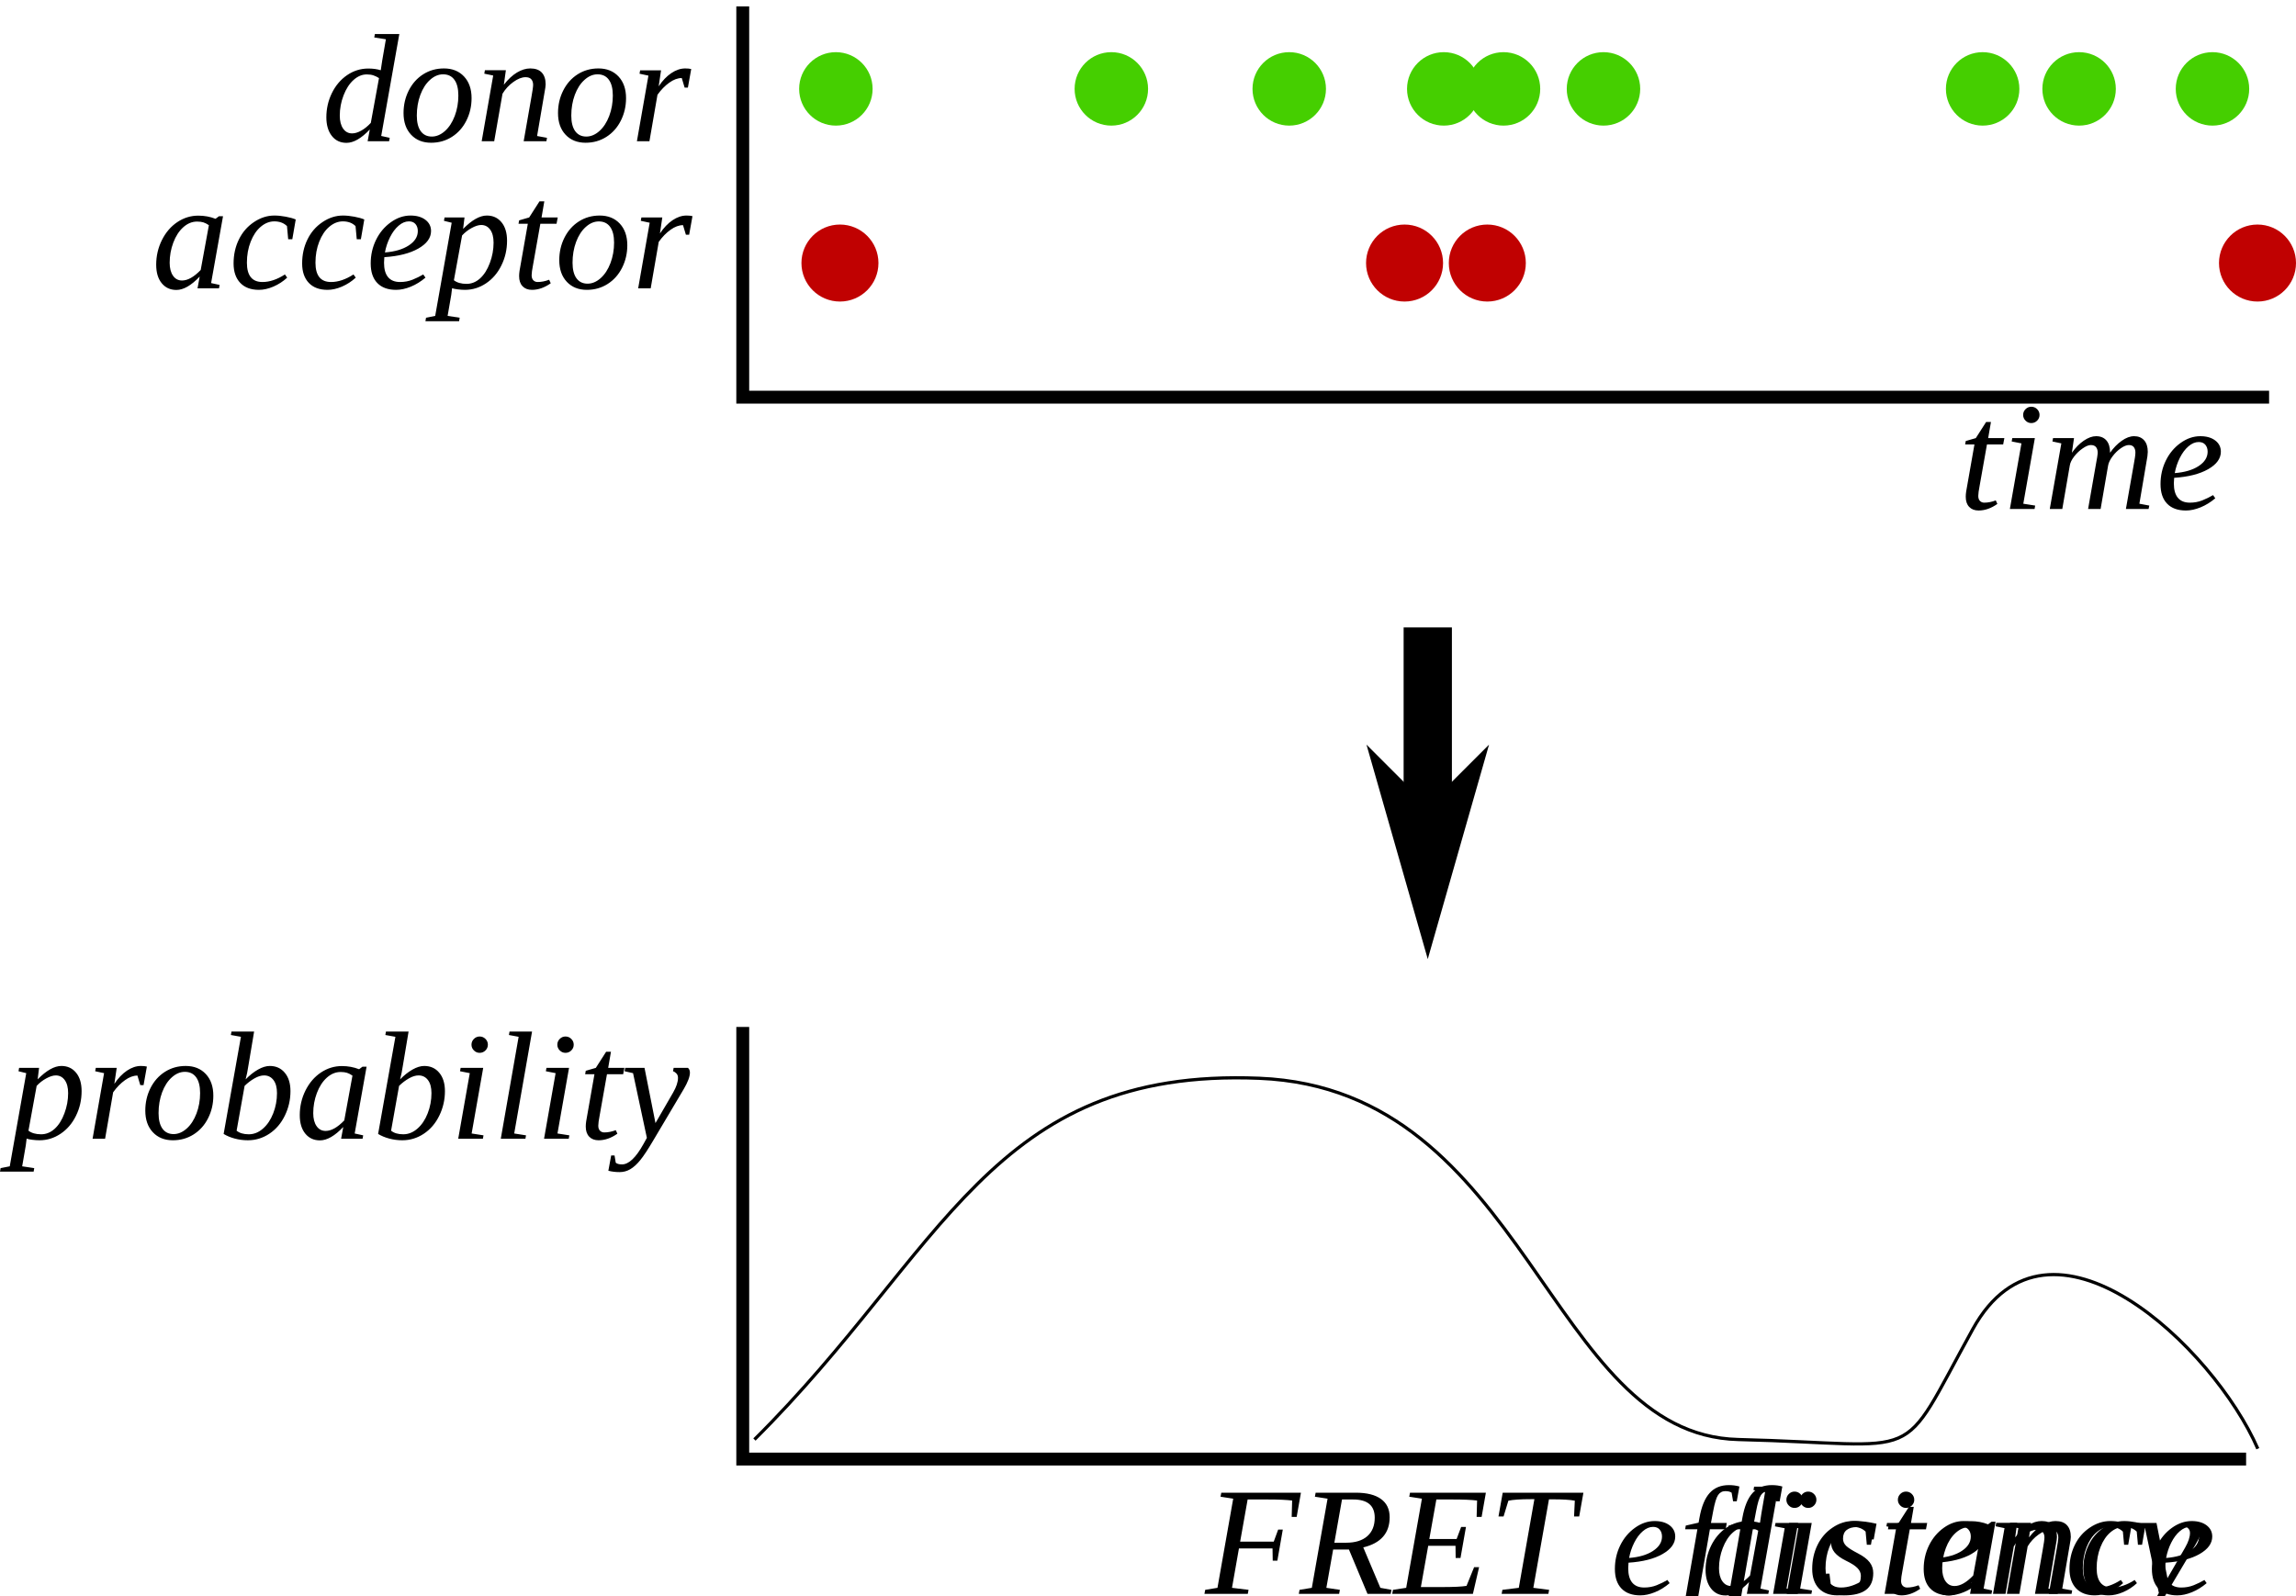
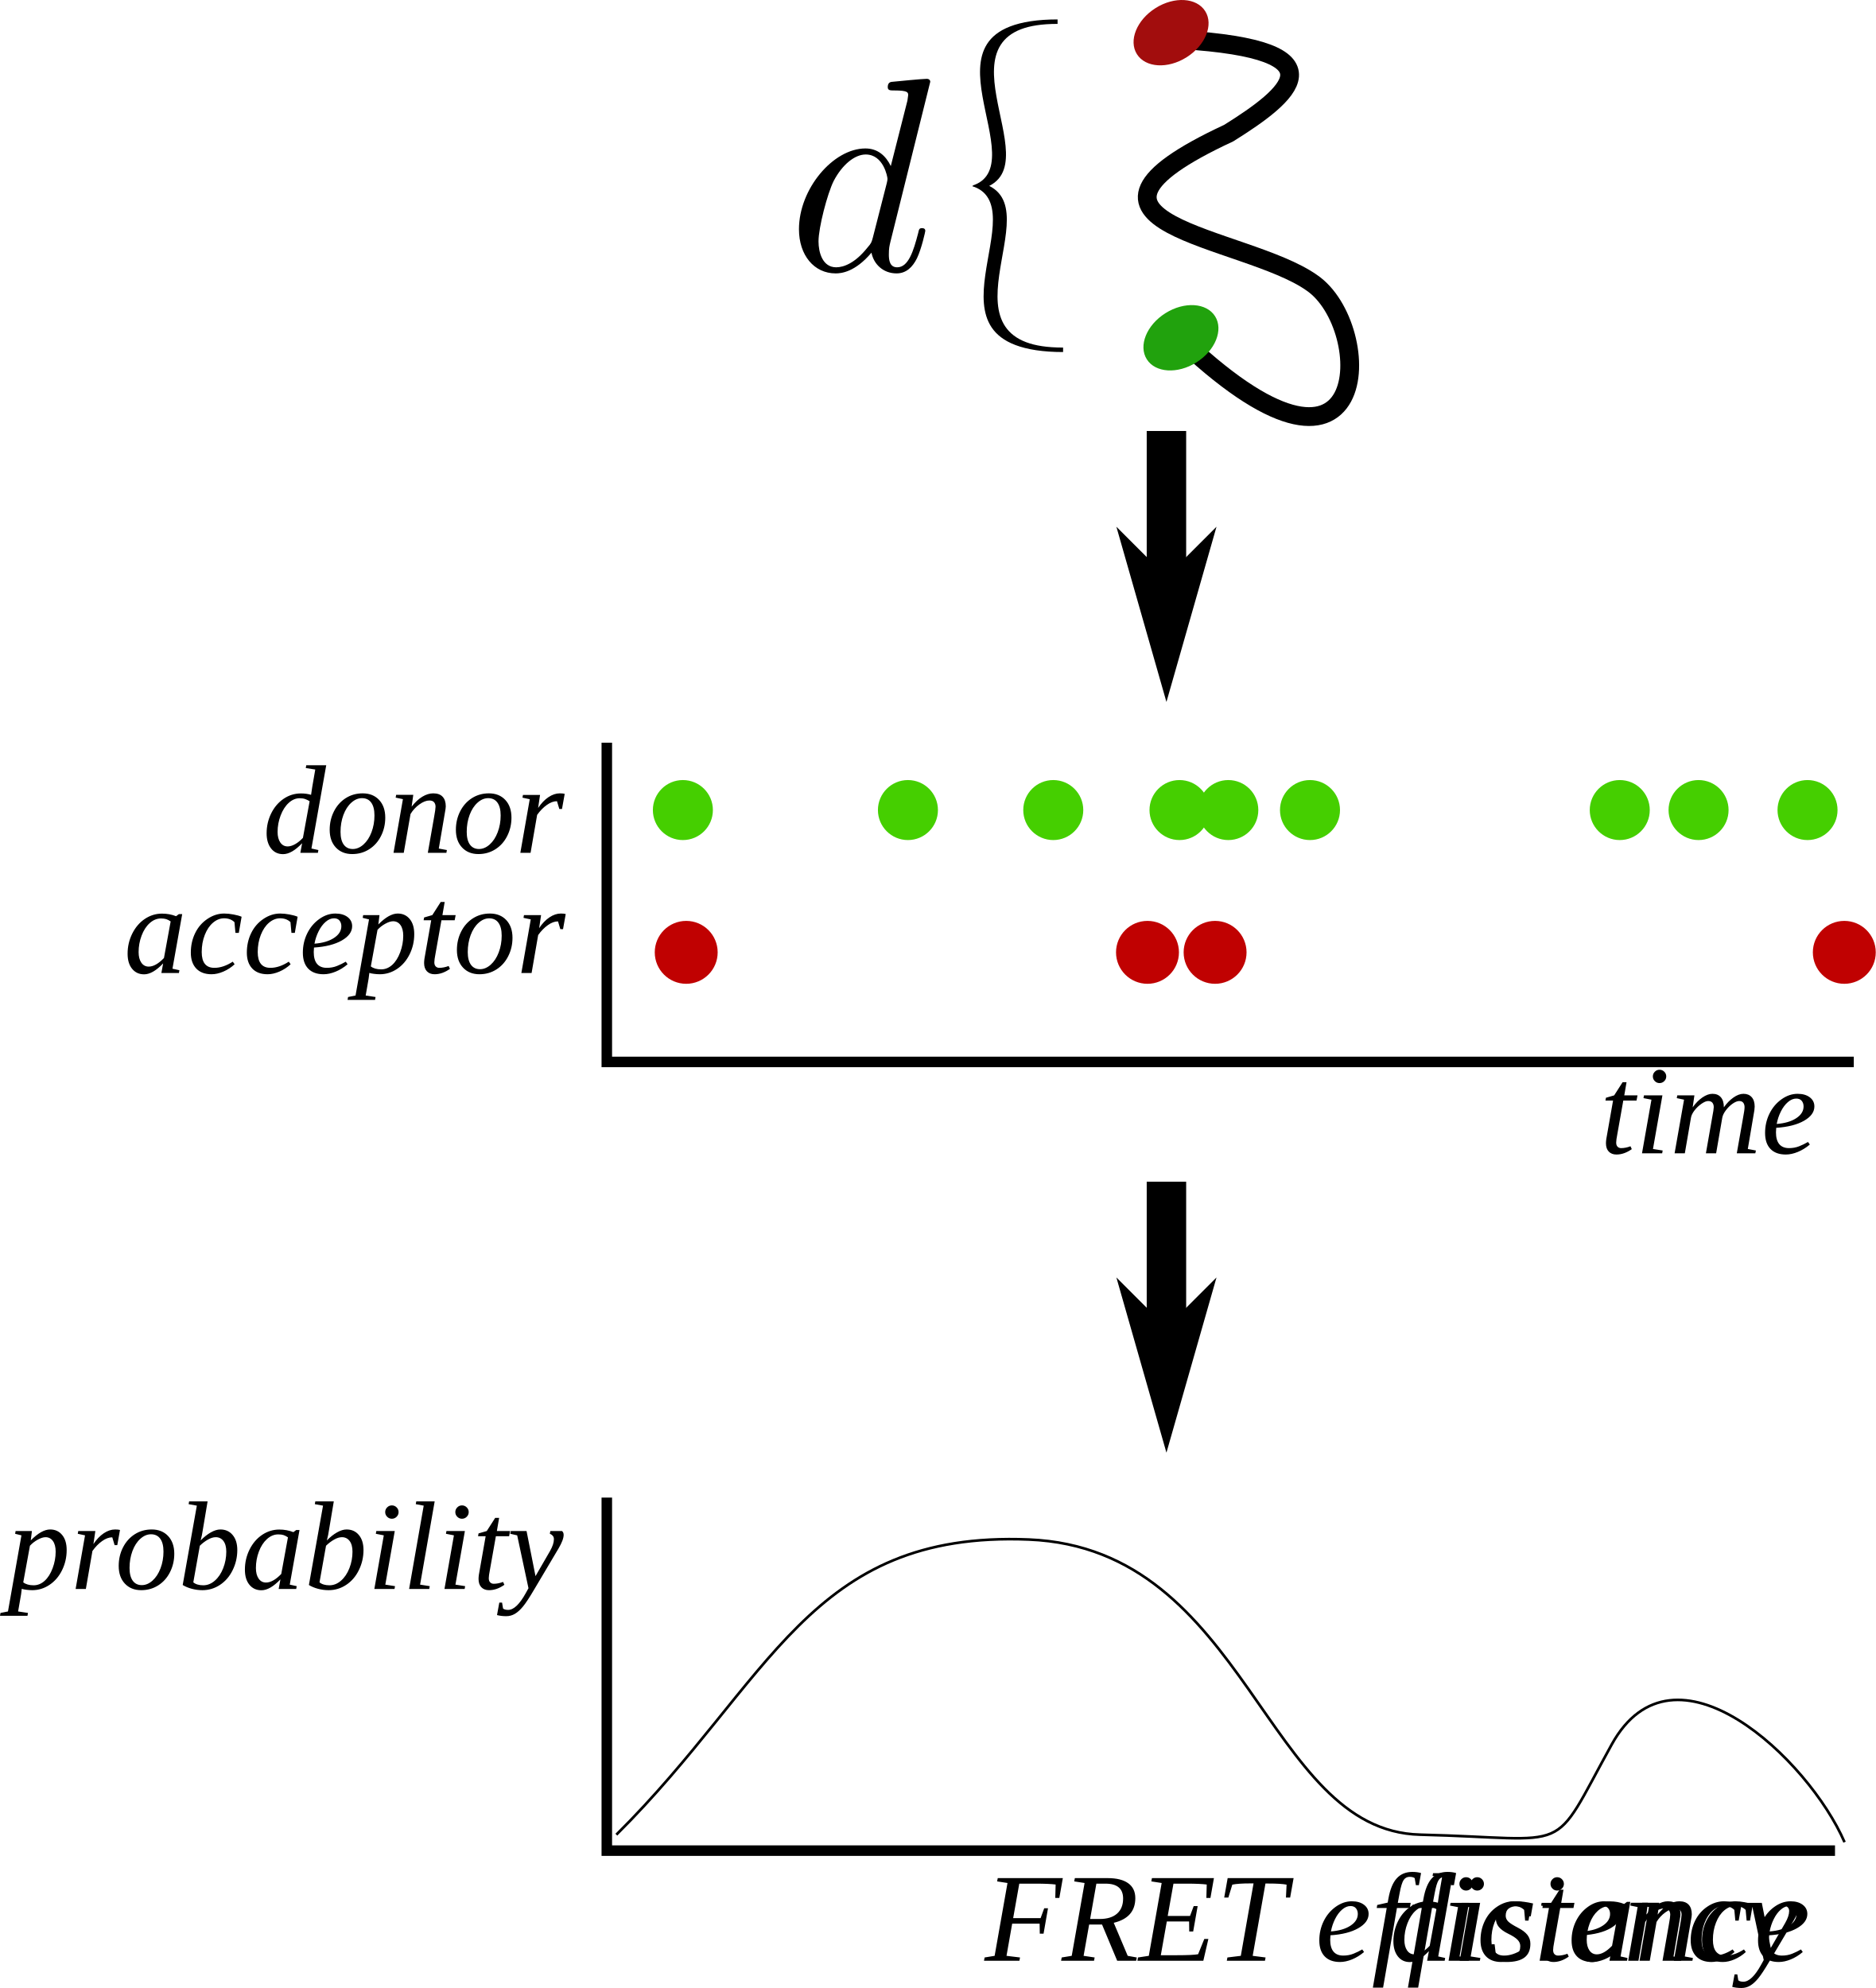
- <svg xmlns="http://www.w3.org/2000/svg" width="713.445" height="495.814" id="svg12373" version="1.1">
+ <svg xmlns="http://www.w3.org/2000/svg" width="713.445" height="756.184" id="svg12373" version="1.1">
  <defs id="defs12375">
-     <marker orient="auto" refY="0.0" refX="0.0" id="Arrow1Send" style="overflow:visible;">
-       <path id="path3798" d="M 0.0,0.0 L 5.0,-5.0 L -12.5,0.0 L 5.0,5.0 L 0.0,0.0 z " style="fill-rule:evenodd;stroke:#000000;stroke-width:1.0pt;" transform="scale(0.2) rotate(180) translate(6,0)" />
+     <marker orient="auto" refY="0" refX="0" id="Arrow1Send" style="overflow:visible">
+       <path id="path3798" d="M 0,0 5,-5 -12.5,0 5,5 0,0 z" style="fill-rule:evenodd;stroke:#000000;stroke-width:1pt" transform="matrix(-0.2,0,0,-0.2,-1.2,0)" />
    </marker>
    <marker orient="auto" refY="0" refX="0" id="Arrow1Lend" style="overflow:visible">
      <path id="path3786" d="M 0,0 5,-5 -12.5,0 5,5 0,0 z" style="fill-rule:evenodd;stroke:#000000;stroke-width:1pt" transform="matrix(-0.8,0,0,-0.8,-10,0)" />
    </marker>
  </defs>
-   <g id="layer1" transform="translate(90.14761,-100.7169)" style="display:inline">
-     <path style="fill:none;stroke:#000000;stroke-width:15;stroke-linecap:butt;stroke-linejoin:miter;stroke-miterlimit:4;stroke-opacity:1;stroke-dasharray:none;marker-end:url(#Arrow1Send)" d="m 443.655,194.989 0,76.284" id="path13189" transform="translate(-90.14761,100.7169)" />
+   <g id="layer1" transform="translate(90.14761,149.7853)" style="display:inline">
+     <path style="fill:none;stroke:#000000;stroke-width:15;stroke-linecap:butt;stroke-linejoin:miter;stroke-miterlimit:4;stroke-opacity:1;stroke-dasharray:none;marker-end:url(#Arrow1Send)" d="m 353.507,299.706 0,76.284" id="path13189" />
+     <path id="path4370" d="m 353.507,14.151 0,76.284" style="fill:none;stroke:#000000;stroke-width:15;stroke-linecap:butt;stroke-linejoin:miter;stroke-miterlimit:4;stroke-opacity:1;stroke-dasharray:none;marker-end:url(#Arrow1Send)" />
  </g>
-   <g id="layer23">
-     <path transform="translate(90.14761,-100.7169)" style="fill:none;stroke:#000000;stroke-width:4;stroke-linecap:butt;stroke-linejoin:miter;stroke-miterlimit:4;stroke-opacity:1;stroke-dasharray:none" d="m 140.651,102.717 0,121.429 474.286,0" id="path7976" />
-     <g id="g13182" transform="matrix(1.674958,0,0,1.674958,-17.0952,-244.5096)">
-       <path style="color:#000000;fill:#c00101;fill-opacity:1;fill-rule:nonzero;stroke:none;stroke-width:4;marker:none;visibility:visible;display:inline;overflow:visible;enable-background:accumulate" id="path8499" d="m 474.286,320.934 c 0,3.945 -3.198,7.143 -7.143,7.143 -3.945,0 -7.143,-3.198 -7.143,-7.143 0,-3.945 3.198,-7.143 7.143,-7.143 3.945,0 7.143,3.198 7.143,7.143 z" transform="translate(-301.1117,-126.1495)" />
-       <path transform="matrix(1.000009,0,0,1.000009,-196.37,-126.1522)" d="m 474.286,320.934 c 0,3.945 -3.198,7.143 -7.143,7.143 -3.945,0 -7.143,-3.198 -7.143,-7.143 0,-3.945 3.198,-7.143 7.143,-7.143 3.945,0 7.143,3.198 7.143,7.143 z" id="path8505" style="color:#000000;fill:#c00101;fill-opacity:1;fill-rule:nonzero;stroke:none;stroke-width:4;marker:none;visibility:visible;display:inline;overflow:visible;enable-background:accumulate" />
-       <path transform="translate(-38.1313,-126.1495)" d="m 474.286,320.934 c 0,3.945 -3.198,7.143 -7.143,7.143 -3.945,0 -7.143,-3.198 -7.143,-7.143 0,-3.945 3.198,-7.143 7.143,-7.143 3.945,0 7.143,3.198 7.143,7.143 z" id="path8515" style="color:#000000;fill:#c00101;fill-opacity:1;fill-rule:nonzero;stroke:none;stroke-width:4;marker:none;visibility:visible;display:inline;overflow:visible;enable-background:accumulate" />
-       <path style="color:#000000;fill:#c00101;fill-opacity:1;fill-rule:nonzero;stroke:none;stroke-width:4;marker:none;visibility:visible;display:inline;overflow:visible;enable-background:accumulate" id="path13638" d="m 474.286,320.934 c 0,3.945 -3.198,7.143 -7.143,7.143 -3.945,0 -7.143,-3.198 -7.143,-7.143 0,-3.945 3.198,-7.143 7.143,-7.143 3.945,0 7.143,3.198 7.143,7.143 z" transform="matrix(1.000009,0,0,1.000009,-181.0178,-126.1522)" />
+   <g id="layer23" transform="translate(-1.040039e-7,250.5022)">
+     <g id="g4372" transform="translate(0,30)">
+       <path id="path7976" d="m 140.651,102.717 0,121.429 474.286,0" style="fill:none;stroke:#000000;stroke-width:4;stroke-linecap:butt;stroke-linejoin:miter;stroke-miterlimit:4;stroke-opacity:1;stroke-dasharray:none" transform="translate(90.14761,-100.7169)" />
+       <g transform="matrix(1.674958,0,0,1.674958,-17.0952,-244.5096)" id="g13182">
+         <path transform="translate(-301.1117,-126.1495)" d="m 474.286,320.934 c 0,3.945 -3.198,7.143 -7.143,7.143 -3.945,0 -7.143,-3.198 -7.143,-7.143 0,-3.945 3.198,-7.143 7.143,-7.143 3.945,0 7.143,3.198 7.143,7.143 z" id="path8499" style="color:#000000;fill:#c00101;fill-opacity:1;fill-rule:nonzero;stroke:none;stroke-width:4;marker:none;visibility:visible;display:inline;overflow:visible;enable-background:accumulate" />
+         <path style="color:#000000;fill:#c00101;fill-opacity:1;fill-rule:nonzero;stroke:none;stroke-width:4;marker:none;visibility:visible;display:inline;overflow:visible;enable-background:accumulate" id="path8505" d="m 474.286,320.934 c 0,3.945 -3.198,7.143 -7.143,7.143 -3.945,0 -7.143,-3.198 -7.143,-7.143 0,-3.945 3.198,-7.143 7.143,-7.143 3.945,0 7.143,3.198 7.143,7.143 z" transform="matrix(1.000009,0,0,1.000009,-196.37,-126.1522)" />
+         <path style="color:#000000;fill:#c00101;fill-opacity:1;fill-rule:nonzero;stroke:none;stroke-width:4;marker:none;visibility:visible;display:inline;overflow:visible;enable-background:accumulate" id="path8515" d="m 474.286,320.934 c 0,3.945 -3.198,7.143 -7.143,7.143 -3.945,0 -7.143,-3.198 -7.143,-7.143 0,-3.945 3.198,-7.143 7.143,-7.143 3.945,0 7.143,3.198 7.143,7.143 z" transform="translate(-38.1313,-126.1495)" />
+         <path transform="matrix(1.000009,0,0,1.000009,-181.0178,-126.1522)" d="m 474.286,320.934 c 0,3.945 -3.198,7.143 -7.143,7.143 -3.945,0 -7.143,-3.198 -7.143,-7.143 0,-3.945 3.198,-7.143 7.143,-7.143 3.945,0 7.143,3.198 7.143,7.143 z" id="path13638" style="color:#000000;fill:#c00101;fill-opacity:1;fill-rule:nonzero;stroke:none;stroke-width:4;marker:none;visibility:visible;display:inline;overflow:visible;enable-background:accumulate" />
+       </g>
+       <text id="text8623" y="158.179" x="608.527" style="font-size:20px;font-style:normal;font-variant:normal;font-weight:normal;font-stretch:normal;text-align:start;line-height:125%;letter-spacing:0px;word-spacing:0px;writing-mode:lr-tb;text-anchor:start;fill:#000000;fill-opacity:1;stroke:none;font-family:Sans;-inkscape-font-specification:Sans" xml:space="preserve">
+         <tspan style="font-size:48px;font-style:italic;font-variant:normal;font-weight:normal;font-stretch:normal;font-family:Liberation Serif;-inkscape-font-specification:Liberation Serif Italic" y="158.179" x="608.527" id="tspan8625">time</tspan>
+       </text>
+       <g transform="matrix(1.597746,0,0,1.597746,-4.400253,-239.0844)" id="g13171">
+         <path style="color:#000000;fill:#45cf00;fill-opacity:1;fill-rule:nonzero;stroke:none;stroke-width:4;marker:none;visibility:visible;display:inline;overflow:visible;enable-background:accumulate" id="path8497" d="m 474.286,320.934 c 0,3.945 -3.198,7.143 -7.143,7.143 -3.945,0 -7.143,-3.198 -7.143,-7.143 0,-3.945 3.198,-7.143 7.143,-7.143 3.945,0 7.143,3.198 7.143,7.143 z" transform="translate(-301.826,-154.0067)" />
+         <path style="color:#000000;fill:#45cf00;fill-opacity:1;fill-rule:nonzero;stroke:none;stroke-width:4;marker:none;visibility:visible;display:inline;overflow:visible;enable-background:accumulate" id="path8519" d="m 474.286,320.934 c 0,3.945 -3.198,7.143 -7.143,7.143 -3.945,0 -7.143,-3.198 -7.143,-7.143 0,-3.945 3.198,-7.143 7.143,-7.143 3.945,0 7.143,3.198 7.143,7.143 z" transform="translate(-152.5403,-154.0067)" />
+         <path transform="translate(-60.04031,-154.0067)" d="m 474.286,320.934 c 0,3.945 -3.198,7.143 -7.143,7.143 -3.945,0 -7.143,-3.198 -7.143,-7.143 0,-3.945 3.198,-7.143 7.143,-7.143 3.945,0 7.143,3.198 7.143,7.143 z" id="path8521" style="color:#000000;fill:#45cf00;fill-opacity:1;fill-rule:nonzero;stroke:none;stroke-width:4;marker:none;visibility:visible;display:inline;overflow:visible;enable-background:accumulate" />
+         <path transform="translate(-183.6025,-154.0067)" d="m 474.286,320.934 c 0,3.945 -3.198,7.143 -7.143,7.143 -3.945,0 -7.143,-3.198 -7.143,-7.143 0,-3.945 3.198,-7.143 7.143,-7.143 3.945,0 7.143,3.198 7.143,7.143 z" id="path8615" style="color:#000000;fill:#45cf00;fill-opacity:1;fill-rule:nonzero;stroke:none;stroke-width:4;marker:none;visibility:visible;display:inline;overflow:visible;enable-background:accumulate" />
+         <path style="color:#000000;fill:#45cf00;fill-opacity:1;fill-rule:nonzero;stroke:none;stroke-width:4;marker:none;visibility:visible;display:inline;overflow:visible;enable-background:accumulate" id="path8617" d="m 474.286,320.934 c 0,3.945 -3.198,7.143 -7.143,7.143 -3.945,0 -7.143,-3.198 -7.143,-7.143 0,-3.945 3.198,-7.143 7.143,-7.143 3.945,0 7.143,3.198 7.143,7.143 z" transform="translate(-248.2523,-154.0067)" />
+         <path transform="translate(-213.6545,-154.0067)" d="m 474.286,320.934 c 0,3.945 -3.198,7.143 -7.143,7.143 -3.945,0 -7.143,-3.198 -7.143,-7.143 0,-3.945 3.198,-7.143 7.143,-7.143 3.945,0 7.143,3.198 7.143,7.143 z" id="path8619" style="color:#000000;fill:#45cf00;fill-opacity:1;fill-rule:nonzero;stroke:none;stroke-width:4;marker:none;visibility:visible;display:inline;overflow:visible;enable-background:accumulate" />
+         <path style="color:#000000;fill:#45cf00;fill-opacity:1;fill-rule:nonzero;stroke:none;stroke-width:4;marker:none;visibility:visible;display:inline;overflow:visible;enable-background:accumulate" id="path8621" d="m 474.286,320.934 c 0,3.945 -3.198,7.143 -7.143,7.143 -3.945,0 -7.143,-3.198 -7.143,-7.143 0,-3.945 3.198,-7.143 7.143,-7.143 3.945,0 7.143,3.198 7.143,7.143 z" transform="translate(-78.79917,-154.0067)" />
+         <path style="color:#000000;fill:#45cf00;fill-opacity:1;fill-rule:nonzero;stroke:none;stroke-width:4;marker:none;visibility:visible;display:inline;overflow:visible;enable-background:accumulate" id="path8631" d="m 474.286,320.934 c 0,3.945 -3.198,7.143 -7.143,7.143 -3.945,0 -7.143,-3.198 -7.143,-7.143 0,-3.945 3.198,-7.143 7.143,-7.143 3.945,0 7.143,3.198 7.143,7.143 z" transform="translate(-34.09992,-154.0067)" />
+         <path style="color:#000000;fill:#45cf00;fill-opacity:1;fill-rule:nonzero;stroke:none;stroke-width:4;marker:none;visibility:visible;display:inline;overflow:visible;enable-background:accumulate" id="path11408" d="m 474.286,320.934 c 0,3.945 -3.198,7.143 -7.143,7.143 -3.945,0 -7.143,-3.198 -7.143,-7.143 0,-3.945 3.198,-7.143 7.143,-7.143 3.945,0 7.143,3.198 7.143,7.143 z" transform="translate(-171.9857,-154.0067)" />
+       </g>
+       <text xml:space="preserve" style="font-size:20px;font-style:normal;font-variant:normal;font-weight:normal;font-stretch:normal;text-align:start;line-height:125%;letter-spacing:0px;word-spacing:0px;writing-mode:lr-tb;text-anchor:start;fill:#000000;fill-opacity:1;stroke:none;font-family:Sans;-inkscape-font-specification:Sans" x="9.808" y="144.61" id="text13156" transform="translate(90.14761,-100.7169)">
+         <tspan id="tspan13158" x="9.808" y="144.61" style="font-size:48px;font-style:italic;font-variant:normal;font-weight:normal;font-stretch:normal;font-family:Liberation Serif;-inkscape-font-specification:Liberation Serif Italic">donor</tspan>
+       </text>
+       <text id="text13167" y="190.325" x="-43.049" style="font-size:20px;font-style:normal;font-variant:normal;font-weight:normal;font-stretch:normal;text-align:start;line-height:125%;letter-spacing:0px;word-spacing:0px;writing-mode:lr-tb;text-anchor:start;fill:#000000;fill-opacity:1;stroke:none;font-family:Sans;-inkscape-font-specification:Sans" xml:space="preserve" transform="translate(90.14761,-100.7169)">
+         <tspan style="font-size:48px;font-style:italic;font-variant:normal;font-weight:normal;font-stretch:normal;font-family:Liberation Serif;-inkscape-font-specification:Liberation Serif Italic" y="190.325" x="-43.049" id="tspan13169">acceptor</tspan>
+       </text>
    </g>
-     <text xml:space="preserve" style="font-size:20px;font-style:normal;font-variant:normal;font-weight:normal;font-stretch:normal;text-align:start;line-height:125%;letter-spacing:0px;word-spacing:0px;writing-mode:lr-tb;text-anchor:start;fill:#000000;fill-opacity:1;stroke:none;font-family:Sans;-inkscape-font-specification:Sans" x="608.527" y="158.179" id="text8623">
-       <tspan id="tspan8625" x="608.527" y="158.179" style="font-size:48px;font-style:italic;font-variant:normal;font-weight:normal;font-stretch:normal;font-family:Liberation Serif;-inkscape-font-specification:Liberation Serif Italic">time</tspan>
-     </text>
-     <g id="g13171" transform="matrix(1.597746,0,0,1.597746,-4.400253,-239.0844)">
-       <path transform="translate(-301.826,-154.0067)" d="m 474.286,320.934 c 0,3.945 -3.198,7.143 -7.143,7.143 -3.945,0 -7.143,-3.198 -7.143,-7.143 0,-3.945 3.198,-7.143 7.143,-7.143 3.945,0 7.143,3.198 7.143,7.143 z" id="path8497" style="color:#000000;fill:#45cf00;fill-opacity:1;fill-rule:nonzero;stroke:none;stroke-width:4;marker:none;visibility:visible;display:inline;overflow:visible;enable-background:accumulate" />
-       <path transform="translate(-152.5403,-154.0067)" d="m 474.286,320.934 c 0,3.945 -3.198,7.143 -7.143,7.143 -3.945,0 -7.143,-3.198 -7.143,-7.143 0,-3.945 3.198,-7.143 7.143,-7.143 3.945,0 7.143,3.198 7.143,7.143 z" id="path8519" style="color:#000000;fill:#45cf00;fill-opacity:1;fill-rule:nonzero;stroke:none;stroke-width:4;marker:none;visibility:visible;display:inline;overflow:visible;enable-background:accumulate" />
-       <path style="color:#000000;fill:#45cf00;fill-opacity:1;fill-rule:nonzero;stroke:none;stroke-width:4;marker:none;visibility:visible;display:inline;overflow:visible;enable-background:accumulate" id="path8521" d="m 474.286,320.934 c 0,3.945 -3.198,7.143 -7.143,7.143 -3.945,0 -7.143,-3.198 -7.143,-7.143 0,-3.945 3.198,-7.143 7.143,-7.143 3.945,0 7.143,3.198 7.143,7.143 z" transform="translate(-60.04031,-154.0067)" />
-       <path style="color:#000000;fill:#45cf00;fill-opacity:1;fill-rule:nonzero;stroke:none;stroke-width:4;marker:none;visibility:visible;display:inline;overflow:visible;enable-background:accumulate" id="path8615" d="m 474.286,320.934 c 0,3.945 -3.198,7.143 -7.143,7.143 -3.945,0 -7.143,-3.198 -7.143,-7.143 0,-3.945 3.198,-7.143 7.143,-7.143 3.945,0 7.143,3.198 7.143,7.143 z" transform="translate(-183.6025,-154.0067)" />
-       <path transform="translate(-248.2523,-154.0067)" d="m 474.286,320.934 c 0,3.945 -3.198,7.143 -7.143,7.143 -3.945,0 -7.143,-3.198 -7.143,-7.143 0,-3.945 3.198,-7.143 7.143,-7.143 3.945,0 7.143,3.198 7.143,7.143 z" id="path8617" style="color:#000000;fill:#45cf00;fill-opacity:1;fill-rule:nonzero;stroke:none;stroke-width:4;marker:none;visibility:visible;display:inline;overflow:visible;enable-background:accumulate" />
-       <path style="color:#000000;fill:#45cf00;fill-opacity:1;fill-rule:nonzero;stroke:none;stroke-width:4;marker:none;visibility:visible;display:inline;overflow:visible;enable-background:accumulate" id="path8619" d="m 474.286,320.934 c 0,3.945 -3.198,7.143 -7.143,7.143 -3.945,0 -7.143,-3.198 -7.143,-7.143 0,-3.945 3.198,-7.143 7.143,-7.143 3.945,0 7.143,3.198 7.143,7.143 z" transform="translate(-213.6545,-154.0067)" />
-       <path transform="translate(-78.79917,-154.0067)" d="m 474.286,320.934 c 0,3.945 -3.198,7.143 -7.143,7.143 -3.945,0 -7.143,-3.198 -7.143,-7.143 0,-3.945 3.198,-7.143 7.143,-7.143 3.945,0 7.143,3.198 7.143,7.143 z" id="path8621" style="color:#000000;fill:#45cf00;fill-opacity:1;fill-rule:nonzero;stroke:none;stroke-width:4;marker:none;visibility:visible;display:inline;overflow:visible;enable-background:accumulate" />
-       <path transform="translate(-34.09992,-154.0067)" d="m 474.286,320.934 c 0,3.945 -3.198,7.143 -7.143,7.143 -3.945,0 -7.143,-3.198 -7.143,-7.143 0,-3.945 3.198,-7.143 7.143,-7.143 3.945,0 7.143,3.198 7.143,7.143 z" id="path8631" style="color:#000000;fill:#45cf00;fill-opacity:1;fill-rule:nonzero;stroke:none;stroke-width:4;marker:none;visibility:visible;display:inline;overflow:visible;enable-background:accumulate" />
-       <path transform="translate(-171.9857,-154.0067)" d="m 474.286,320.934 c 0,3.945 -3.198,7.143 -7.143,7.143 -3.945,0 -7.143,-3.198 -7.143,-7.143 0,-3.945 3.198,-7.143 7.143,-7.143 3.945,0 7.143,3.198 7.143,7.143 z" id="path11408" style="color:#000000;fill:#45cf00;fill-opacity:1;fill-rule:nonzero;stroke:none;stroke-width:4;marker:none;visibility:visible;display:inline;overflow:visible;enable-background:accumulate" />
+   </g>
+   <g id="layer24" transform="translate(-1.040039e-7,250.5022)" />
+   <g id="layer25" transform="translate(-1.040039e-7,250.5022)" />
+   <g id="layer26" style="display:inline" transform="translate(-1.040039e-7,250.5022)">
+     <g id="g4402">
+       <path style="fill:none;stroke:#000000;stroke-width:4;stroke-linecap:butt;stroke-linejoin:miter;stroke-miterlimit:4;stroke-opacity:1;stroke-dasharray:none" d="m 140.651,419.86 0,134.286 467.143,0" id="path13136" transform="translate(90.14761,-100.7169)" />
+       <path id="path13142" d="m 144.286,548.076 c 58.959,-58.557 73.367,-115.682 156.868,-112.265 83.501,3.417 89.652,110.831 148.846,112.265 59.195,1.435 49.107,8.763 72.857,-34.286 23.75,-43.049 74.923,5.647 88.571,37.143" style="fill:none;stroke:#000000;stroke-width:1px;stroke-linecap:butt;stroke-linejoin:miter;stroke-opacity:1" transform="translate(90.14761,-100.7169)" />
+       <text id="text13152" y="454.61" x="-87.335" style="font-size:20px;font-style:normal;font-variant:normal;font-weight:normal;font-stretch:normal;text-align:start;line-height:125%;letter-spacing:0px;word-spacing:0px;writing-mode:lr-tb;text-anchor:start;fill:#000000;fill-opacity:1;stroke:none;font-family:Sans;-inkscape-font-specification:Sans" xml:space="preserve" transform="translate(90.14761,-100.7169)">
+         <tspan style="font-size:48px;font-style:italic;font-variant:normal;font-weight:normal;font-stretch:normal;font-family:Liberation Serif;-inkscape-font-specification:Liberation Serif Italic" y="454.61" x="-87.335" id="tspan13154">probability</tspan>
+       </text>
+       <text xml:space="preserve" style="font-size:20px;font-style:normal;font-variant:normal;font-weight:normal;font-stretch:normal;text-align:start;line-height:125%;letter-spacing:0px;word-spacing:0px;writing-mode:lr-tb;text-anchor:start;fill:#000000;fill-opacity:1;stroke:none;font-family:Sans;-inkscape-font-specification:Sans" x="438.379" y="596.039" id="text13148" transform="translate(90.14761,-100.7169)">
+         <tspan id="tspan13150" x="438.379" y="596.039" style="font-size:48px;font-style:italic;font-variant:normal;font-weight:normal;font-stretch:normal;font-family:Liberation Serif;-inkscape-font-specification:Liberation Serif Italic">distance</tspan>
+       </text>
+       <text id="text13456" y="495.322" x="374.527" style="font-size:20px;font-style:normal;font-variant:normal;font-weight:normal;font-stretch:normal;text-align:start;line-height:125%;letter-spacing:0px;word-spacing:0px;writing-mode:lr-tb;text-anchor:start;fill:#000000;fill-opacity:1;stroke:none;font-family:Sans;-inkscape-font-specification:Sans" xml:space="preserve">
+         <tspan style="font-size:48px;font-style:italic;font-variant:normal;font-weight:normal;font-stretch:normal;font-family:Liberation Serif;-inkscape-font-specification:Liberation Serif Italic" y="495.322" x="374.527" id="tspan13458">FRET efficiency</tspan>
+       </text>
    </g>
-     <text transform="translate(90.14761,-100.7169)" id="text13156" y="144.61" x="9.808" style="font-size:20px;font-style:normal;font-variant:normal;font-weight:normal;font-stretch:normal;text-align:start;line-height:125%;letter-spacing:0px;word-spacing:0px;writing-mode:lr-tb;text-anchor:start;fill:#000000;fill-opacity:1;stroke:none;font-family:Sans;-inkscape-font-specification:Sans" xml:space="preserve">
-       <tspan style="font-size:48px;font-style:italic;font-variant:normal;font-weight:normal;font-stretch:normal;font-family:Liberation Serif;-inkscape-font-specification:Liberation Serif Italic" y="144.61" x="9.808" id="tspan13158">donor</tspan>
-     </text>
-     <text transform="translate(90.14761,-100.7169)" xml:space="preserve" style="font-size:20px;font-style:normal;font-variant:normal;font-weight:normal;font-stretch:normal;text-align:start;line-height:125%;letter-spacing:0px;word-spacing:0px;writing-mode:lr-tb;text-anchor:start;fill:#000000;fill-opacity:1;stroke:none;font-family:Sans;-inkscape-font-specification:Sans" x="-43.049" y="190.325" id="text13167">
-       <tspan id="tspan13169" x="-43.049" y="190.325" style="font-size:48px;font-style:italic;font-variant:normal;font-weight:normal;font-stretch:normal;font-family:Liberation Serif;-inkscape-font-specification:Liberation Serif Italic">acceptor</tspan>
-     </text>
-   </g>
-   <g id="layer24">
-     <path transform="translate(90.14761,-100.7169)" id="path13136" d="m 140.651,419.86 0,134.286 467.143,0" style="fill:none;stroke:#000000;stroke-width:4;stroke-linecap:butt;stroke-linejoin:miter;stroke-miterlimit:4;stroke-opacity:1;stroke-dasharray:none" />
-     <path transform="translate(90.14761,-100.7169)" style="fill:none;stroke:#000000;stroke-width:1px;stroke-linecap:butt;stroke-linejoin:miter;stroke-opacity:1" d="m 144.286,548.076 c 58.959,-58.557 73.367,-115.682 156.868,-112.265 83.501,3.417 89.652,110.831 148.846,112.265 59.195,1.435 49.107,8.763 72.857,-34.286 23.75,-43.049 74.923,5.647 88.571,37.143" id="path13142" />
-     <text transform="translate(90.14761,-100.7169)" xml:space="preserve" style="font-size:20px;font-style:normal;font-variant:normal;font-weight:normal;font-stretch:normal;text-align:start;line-height:125%;letter-spacing:0px;word-spacing:0px;writing-mode:lr-tb;text-anchor:start;fill:#000000;fill-opacity:1;stroke:none;font-family:Sans;-inkscape-font-specification:Sans" x="-87.335" y="454.61" id="text13152">
-       <tspan id="tspan13154" x="-87.335" y="454.61" style="font-size:48px;font-style:italic;font-variant:normal;font-weight:normal;font-stretch:normal;font-family:Liberation Serif;-inkscape-font-specification:Liberation Serif Italic">probability</tspan>
-     </text>
-   </g>
-   <g id="layer25">
-     <text transform="translate(90.14761,-100.7169)" id="text13148" y="596.039" x="438.379" style="font-size:20px;font-style:normal;font-variant:normal;font-weight:normal;font-stretch:normal;text-align:start;line-height:125%;letter-spacing:0px;word-spacing:0px;writing-mode:lr-tb;text-anchor:start;fill:#000000;fill-opacity:1;stroke:none;font-family:Sans;-inkscape-font-specification:Sans" xml:space="preserve">
-       <tspan style="font-size:48px;font-style:italic;font-variant:normal;font-weight:normal;font-stretch:normal;font-family:Liberation Serif;-inkscape-font-specification:Liberation Serif Italic" y="596.039" x="438.379" id="tspan13150">distance</tspan>
-     </text>
-   </g>
-   <g id="layer26" style="display:inline">
-     <text xml:space="preserve" style="font-size:20px;font-style:normal;font-variant:normal;font-weight:normal;font-stretch:normal;text-align:start;line-height:125%;letter-spacing:0px;word-spacing:0px;writing-mode:lr-tb;text-anchor:start;fill:#000000;fill-opacity:1;stroke:none;font-family:Sans;-inkscape-font-specification:Sans" x="374.527" y="495.322" id="text13456">
-       <tspan id="tspan13458" x="374.527" y="495.322" style="font-size:48px;font-style:italic;font-variant:normal;font-weight:normal;font-stretch:normal;font-family:Liberation Serif;-inkscape-font-specification:Liberation Serif Italic">FRET efficiency</tspan>
-     </text>
+     <g style="display:inline" transform="matrix(3.810001,6.049135,-6.049135,3.810001,2526.256,-3310.297)" id="g4783">
+       <path style="fill:none;stroke:#000000;stroke-width:1px;stroke-linecap:butt;stroke-linejoin:miter;stroke-opacity:1" d="m 38.386,45.968 c 5.148,-7.164 5.569,-3.275 5.556,0.505 -1.459,11.442 5.041,2.188 9.091,0.505 3.794,-1.659 12.797,4.067 -1.515,7.576" id="path4777" transform="translate(170.7188,429.0938)" />
+       <path style="color:#000000;fill:#a20d0d;fill-opacity:1;fill-rule:nonzero;stroke:none;stroke-width:2;marker:none;visibility:visible;display:inline;overflow:visible;enable-background:accumulate" id="path4779" d="m 39.333,46.221 c 0,1.186 -0.693,2.147 -1.547,2.147 -0.854,0 -1.547,-0.961 -1.547,-2.147 0,-1.186 0.693,-2.147 1.547,-2.147 0.854,0 1.547,0.961 1.547,2.147 z" transform="translate(170.7188,429.0938)" />
+       <path transform="translate(184.7346,437.3012)" d="m 39.333,46.221 c 0,1.186 -0.693,2.147 -1.547,2.147 -0.854,0 -1.547,-0.961 -1.547,-2.147 0,-1.186 0.693,-2.147 1.547,-2.147 0.854,0 1.547,0.961 1.547,2.147 z" id="path4781" style="color:#000000;fill:#21a20d;fill-opacity:1;fill-rule:nonzero;stroke:none;stroke-width:2;marker:none;visibility:visible;display:inline;overflow:visible;enable-background:accumulate" />
+     </g>
+     <g transform="matrix(0,0.1905226,-0.5931356,0,557.2997,-281.7357)" style="stroke-width:8.924;stroke-miterlimit:4;stroke-dasharray:none;display:inline" id="g7919">
+       <path style="fill:none;stroke:#000000;stroke-width:8.924;stroke-linecap:butt;stroke-linejoin:miter;stroke-miterlimit:4;stroke-opacity:1;stroke-dasharray:none" d="M 537.755,313.032 C 494.72,267.882 207.182,354.202 207.182,261.413" id="path5209" />
+       <path id="path5211" d="m 532.451,313.032 c 43.034,-45.15 329.865,37.634 329.865,-55.154" style="fill:none;stroke:#000000;stroke-width:8.924;stroke-linecap:butt;stroke-linejoin:miter;stroke-miterlimit:4;stroke-opacity:1;stroke-dasharray:none" />
+     </g>
+     <g style="display:inline" id="g5226" transform="matrix(4.311734,0,0,4.311734,-291.3098,-3220.247)">
+       <g word-spacing="normal" letter-spacing="normal" font-size-adjust="none" font-stretch="normal" font-weight="normal" font-variant="normal" font-style="normal" stroke-miterlimit="10.433" xml:space="preserve" transform="matrix(0.488605,0,0,-0.488605,-85.50587,911.0801)" id="content" style="font-style:normal;font-variant:normal;font-weight:normal;font-stretch:normal;letter-spacing:normal;word-spacing:normal;text-anchor:start;fill:none;stroke:#000000;stroke-linecap:butt;stroke-linejoin:miter;stroke-miterlimit:10.433;stroke-opacity:1;stroke-dasharray:none;stroke-dashoffset:0">
+         <path id="path5229" d="m 481.22,440.23 0,0 0,0.01 0,0 0,0.01 0,0.02 0,0.01 0,0.02 0,0.02 -0.01,0.02 0,0.02 -0.01,0.02 0,0.02 -0.01,0.02 -0.01,0.03 -0.01,0.02 -0.01,0.03 -0.02,0.02 -0.01,0.03 -0.02,0.02 -0.02,0.02 -0.02,0.03 -0.02,0.01 -0.01,0.01 -0.01,0.01 -0.02,0.01 -0.01,0.01 -0.02,0.01 -0.01,0.01 -0.02,0.01 -0.01,0.01 -0.02,0.01 -0.02,0 -0.02,0.01 -0.02,0.01 -0.02,0 -0.02,0.01 -0.03,0.01 -0.02,0 -0.02,0 -0.03,0.01 -0.03,0 -0.02,0 -0.03,0.01 -0.03,0 -0.03,0 c -0.75,0 -5.48,-0.46 -6.33,-0.55 -0.4,-0.05 -0.7,-0.3 -0.7,-0.95 0,-0.6 0.45,-0.6 1.2,-0.6 2.39,0 2.49,-0.34 2.49,-0.84 l -0.14,-1 -3,-11.81 c -0.89,1.84 -2.35,3.18 -4.58,3.18 l 0.05,-1.09 c 3.23,0 3.93,-4.08 3.93,-4.37 0,-0.32 -0.09,-0.61 -0.14,-0.86 l -2.5,-9.77 c -0.25,-0.89 -0.25,-0.98 -1,-1.84 -2.18,-2.74 -4.23,-3.53 -5.62,-3.53 -2.49,0 -3.19,2.73 -3.19,4.68 0,2.49 1.59,8.61 2.74,10.91 1.54,2.94 3.79,4.78 5.78,4.78 l -0.05,1.09 c -5.83,0 -12,-7.31 -12,-14.59 0,-4.69 2.73,-7.97 6.62,-7.97 0.99,0 3.49,0.21 6.47,3.74 0.41,-2.1 2.14,-3.74 4.53,-3.74 1.75,0 2.9,1.14 3.69,2.74 0.85,1.79 1.5,4.84 1.5,4.93 0,0.5 -0.45,0.5 -0.59,0.5 -0.5,0 -0.55,-0.2 -0.7,-0.9 -0.85,-3.24 -1.75,-6.17 -3.79,-6.17 -1.34,0 -1.5,1.29 -1.5,2.29 0,1.19 0.1,1.55 0.3,2.39 z" style="fill:#000000;stroke-width:0" />
+       </g>
+     </g>
  </g>
</svg>
